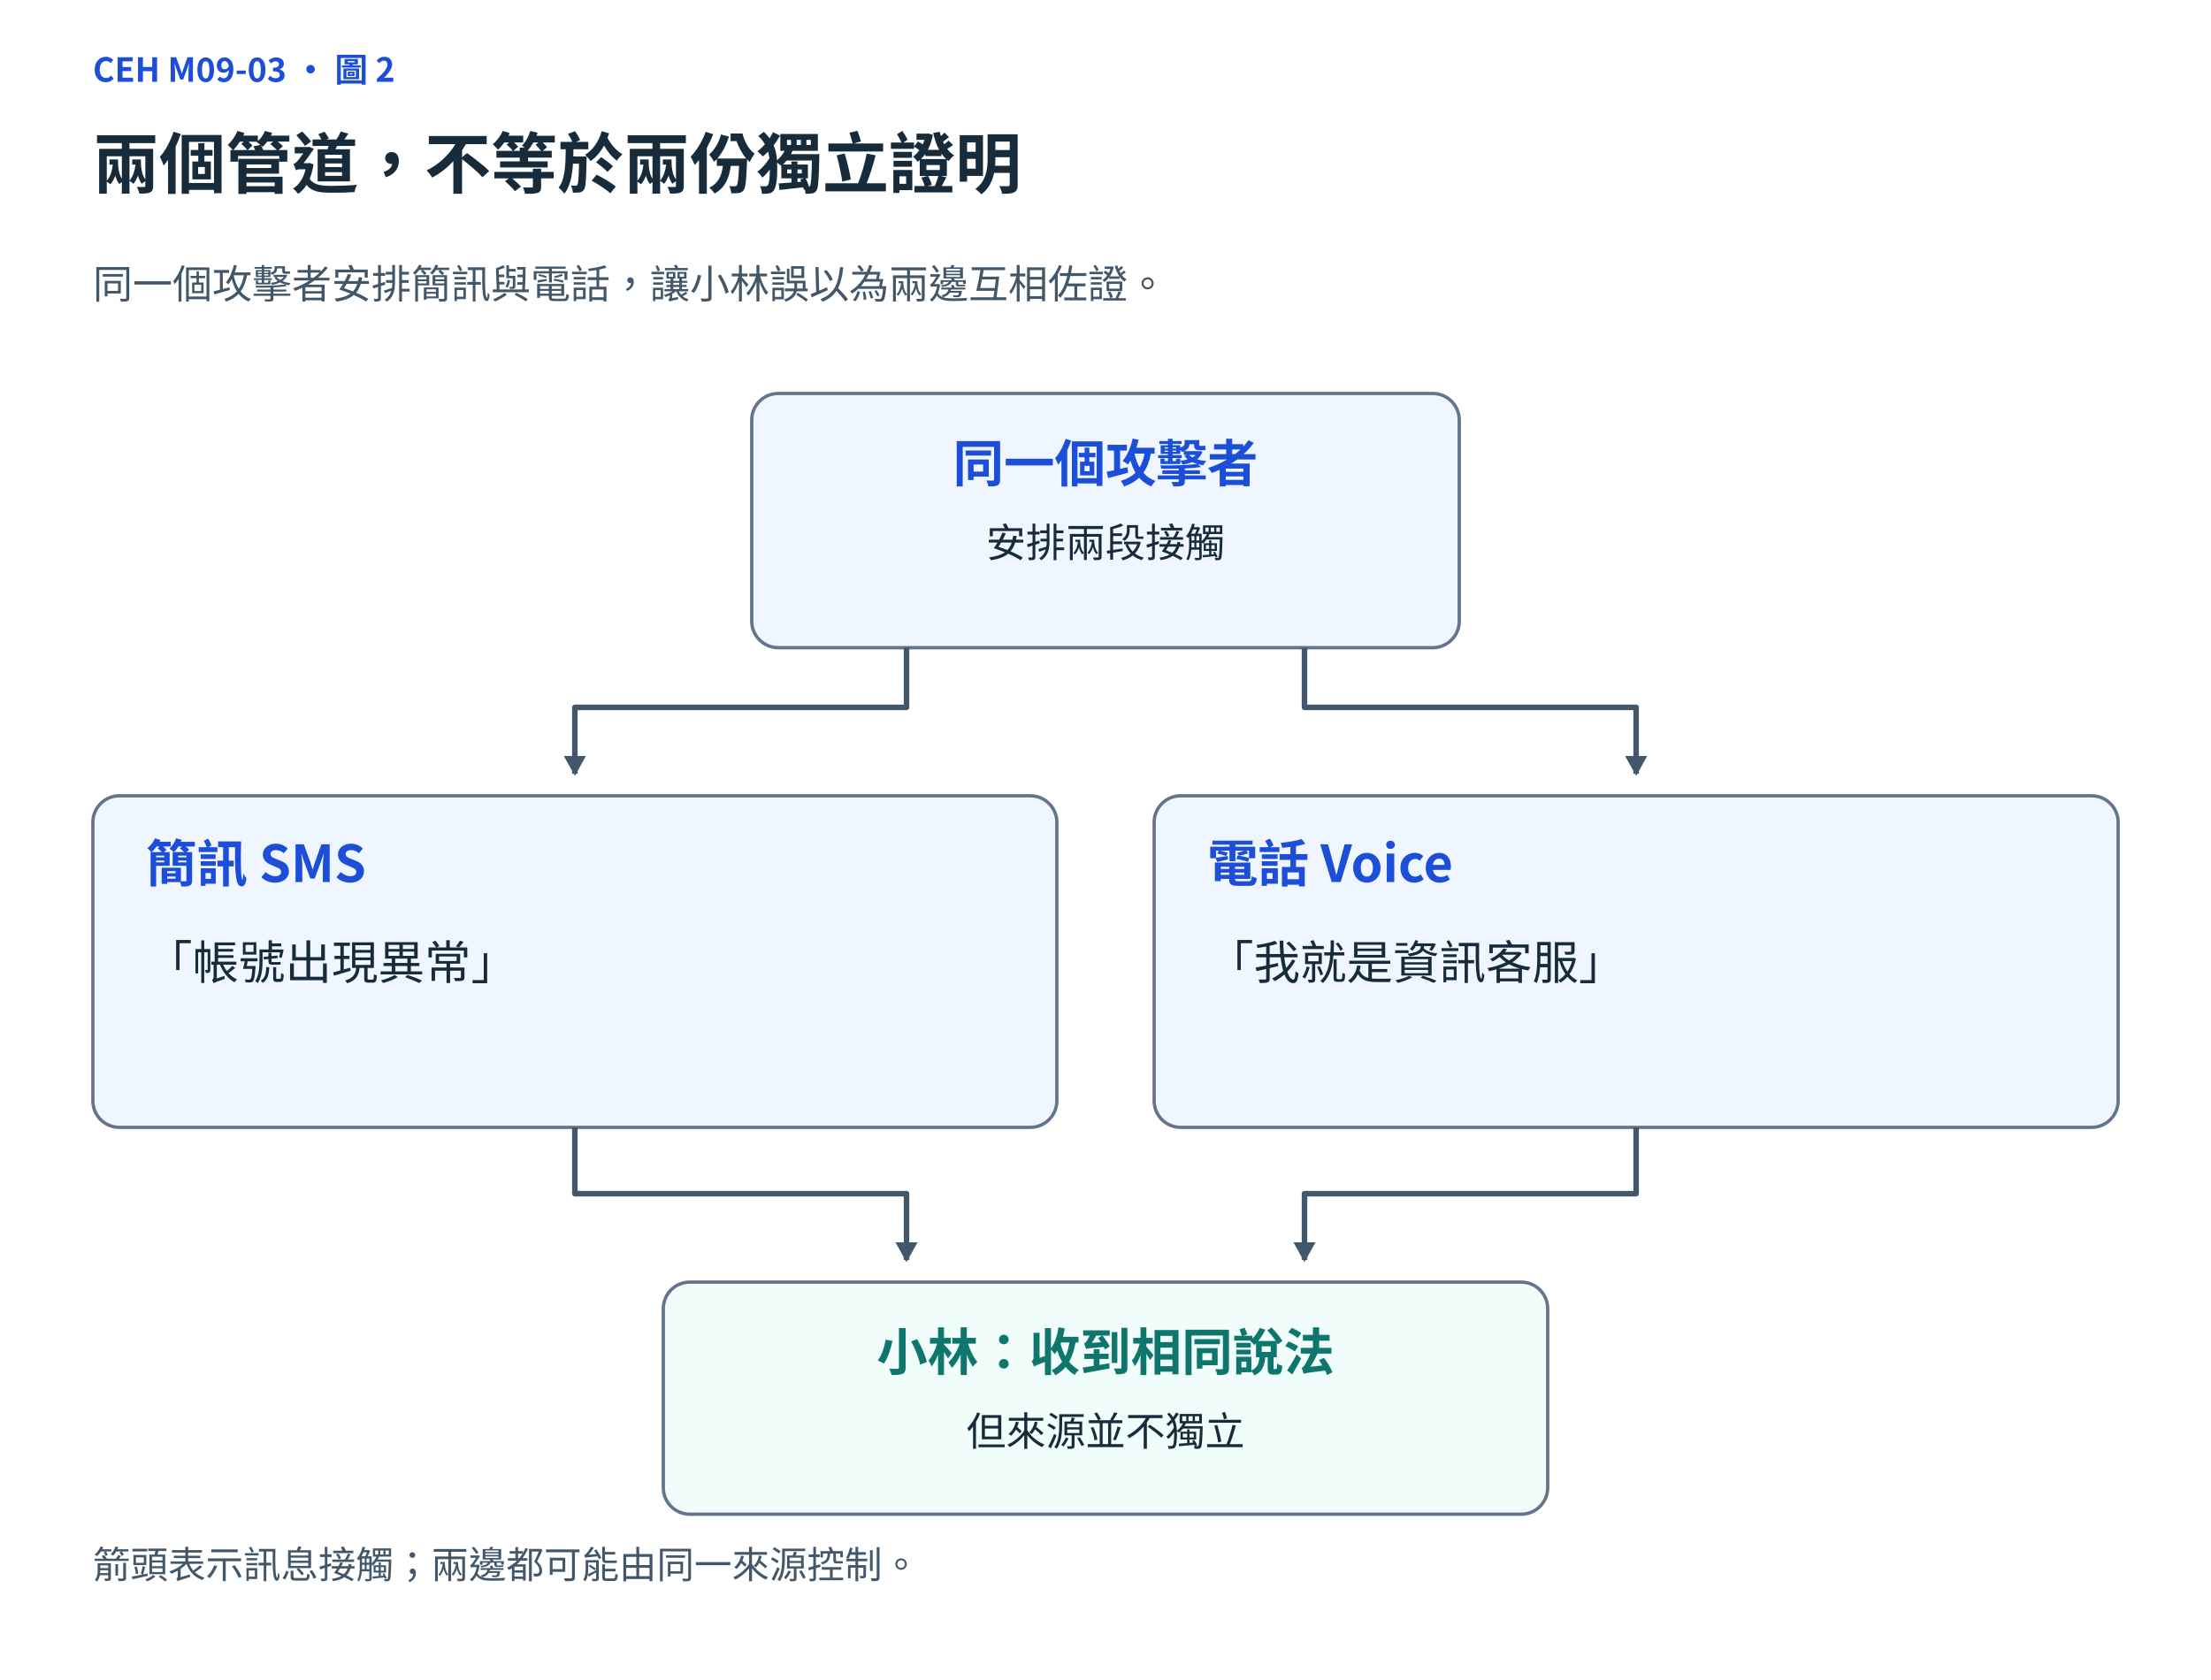
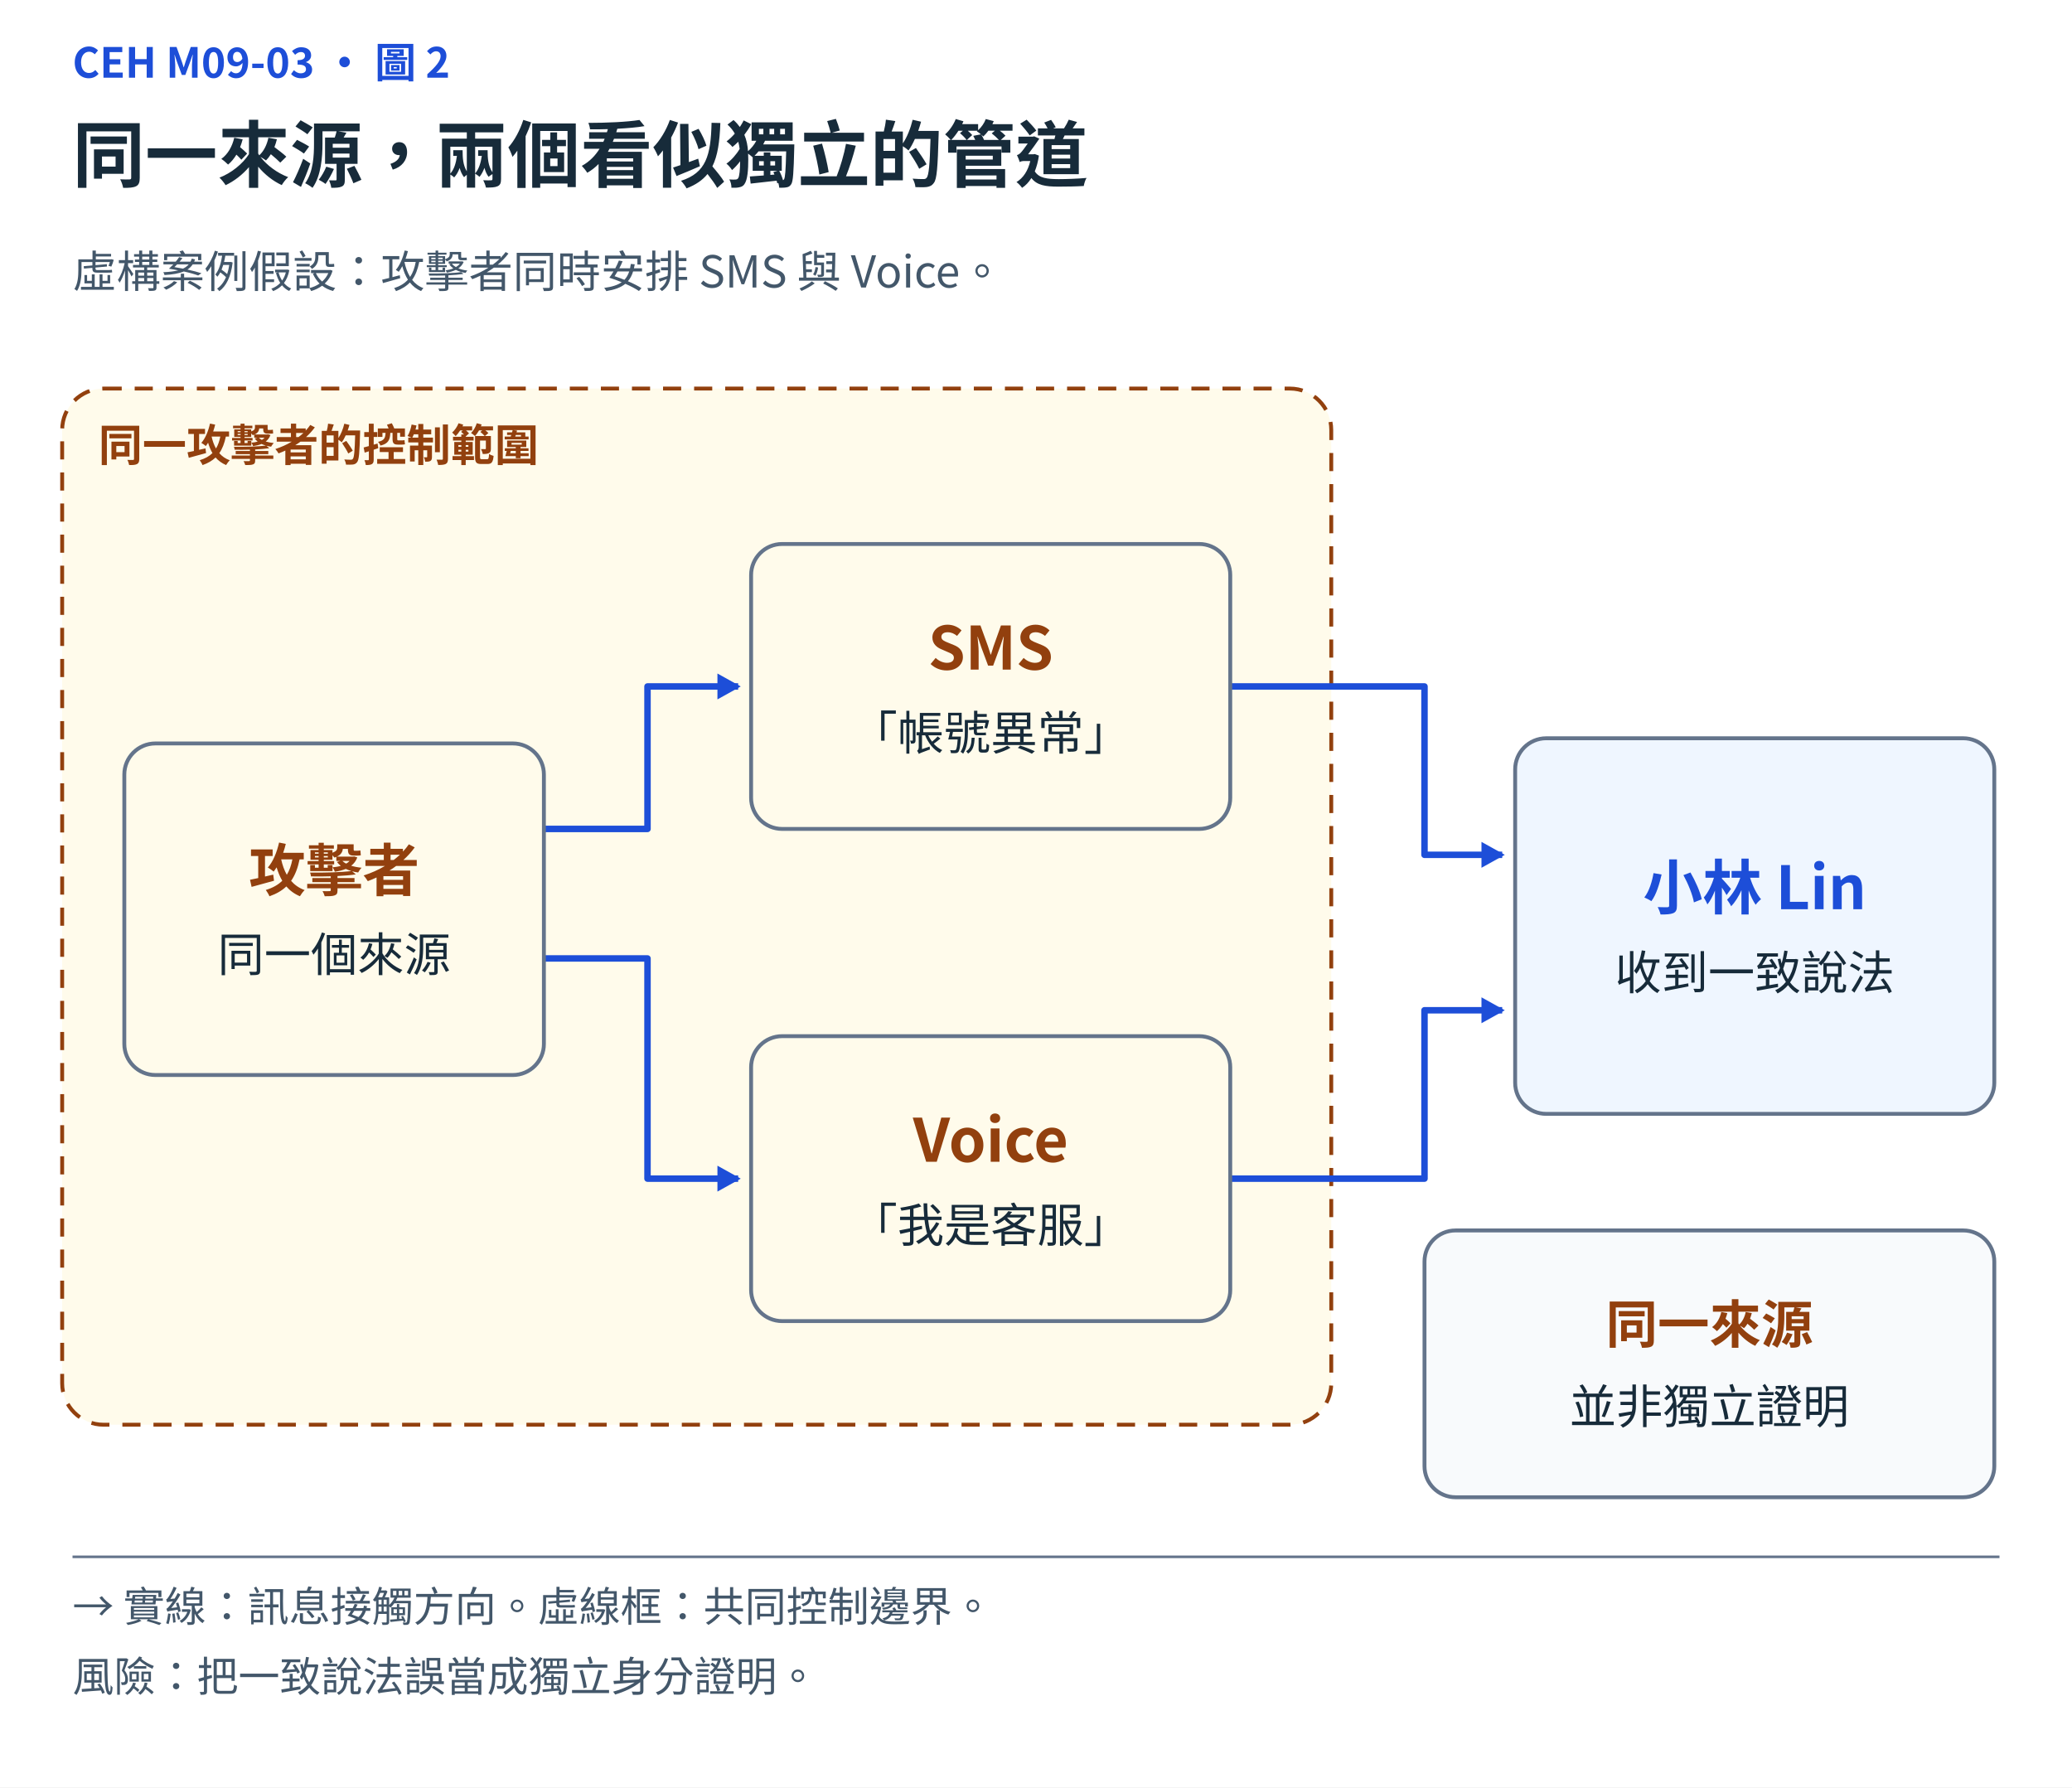
- <svg xmlns="http://www.w3.org/2000/svg" width="1000" height="760" viewBox="0 0 1000 760" role="img" aria-labelledby="title desc">
+ <svg xmlns="http://www.w3.org/2000/svg" width="800" height="690" viewBox="0 0 800 690" role="img" aria-labelledby="m0903-f2-zh-title m0903-f2-zh-desc">
  <defs>
-     <marker id="arrow" markerWidth="10" markerHeight="10" refX="8" refY="5" orient="auto" markerUnits="userSpaceOnUse">
+     <marker id="m0903-f2-zh-flow" markerWidth="10" markerHeight="10" refX="8" refY="5" orient="auto" markerUnits="userSpaceOnUse">
+       <path d="M 0 0 L 9 5 L 0 10 Z" fill="#1d4ed8" />
+     </marker>
+     <marker id="m0903-f2-zh-attempt" markerWidth="10" markerHeight="10" refX="8" refY="5" orient="auto" markerUnits="userSpaceOnUse">
+       <path d="M 0 0 L 9 5 L 0 10 Z" fill="#92400e" />
+     </marker>
+     <marker id="m0903-f2-zh-process" markerWidth="10" markerHeight="10" refX="8" refY="5" orient="auto" markerUnits="userSpaceOnUse">
      <path d="M 0 0 L 9 5 L 0 10 Z" fill="#43576a" />
    </marker>
  </defs>
-   <rect width="1000" height="760" fill="#ffffff" />
+   <rect width="800" height="690" fill="#ffffff" />
  <g font-family="Noto Sans CJK TC, sans-serif" fill="#172b3a">
-     <text x="42" y="37" font-size="15" font-weight="700" fill="#1d4ed8" text-anchor="start">CEH M09-03 · 圖 2</text>
-     <text x="42" y="85" font-size="30" font-weight="700" fill="#172b3a" text-anchor="start">兩個管道，不等於兩份獨立證明</text>
-     <text x="42" y="135" font-size="18" font-weight="400" fill="#43576a" text-anchor="start">同一個攻擊者安排簡訊與電話，讓小林誤以為兩邊互相佐證。</text>
-     <rect x="340" y="178" width="320" height="115" rx="12" fill="#eff6ff" stroke="#64748b" stroke-width="1.5" />
-     <text x="500" y="218" font-size="23" font-weight="700" fill="#1d4ed8" text-anchor="middle">同一個攻擊者</text>
-     <text x="500" y="252" font-size="18" font-weight="400" fill="#172b3a" text-anchor="middle">安排兩段接觸</text>
-     <path d="M 410 293 L 410 320 L 260 320 L 260 350" fill="none" stroke="#43576a" stroke-width="2.5" stroke-linejoin="round" marker-end="url(#arrow)" />
-     <path d="M 590 293 L 590 320 L 740 320 L 740 350" fill="none" stroke="#43576a" stroke-width="2.5" stroke-linejoin="round" marker-end="url(#arrow)" />
-     <rect x="42" y="360" width="436" height="150" rx="12" fill="#eff6ff" stroke="#64748b" stroke-width="1.5" />
-     <text x="66" y="399" font-size="23" font-weight="700" fill="#1d4ed8" text-anchor="start">簡訊 SMS</text>
-     <text x="66" y="443" font-size="21" font-weight="400" fill="#172b3a" text-anchor="start">「帳號出現異常」</text>
-     <rect x="522" y="360" width="436" height="150" rx="12" fill="#eff6ff" stroke="#64748b" stroke-width="1.5" />
-     <text x="546" y="399" font-size="23" font-weight="700" fill="#1d4ed8" text-anchor="start">電話 Voice</text>
-     <text x="546" y="443" font-size="21" font-weight="400" fill="#172b3a" text-anchor="start">「我就是資訊客服」</text>
-     <path d="M 260 510 L 260 540 L 410 540 L 410 570" fill="none" stroke="#43576a" stroke-width="2.5" stroke-linejoin="round" marker-end="url(#arrow)" />
-     <path d="M 740 510 L 740 540 L 590 540 L 590 570" fill="none" stroke="#43576a" stroke-width="2.5" stroke-linejoin="round" marker-end="url(#arrow)" />
-     <rect x="300" y="580" width="400" height="105" rx="12" fill="#f0fdfa" stroke="#64748b" stroke-width="1.5" />
-     <text x="500" y="620" font-size="23" font-weight="700" fill="#0f766e" text-anchor="middle">小林：收到相同說法</text>
-     <text x="500" y="654" font-size="18" font-weight="400" fill="#172b3a" text-anchor="middle">但來源並不獨立</text>
-     <text x="42" y="714" font-size="17" font-weight="400" fill="#43576a" text-anchor="start">箭頭表示訊息接觸；兩邊都可能由同一來源控制。</text>
+     <text x="28" y="30" font-size="16" font-weight="700" fill="#1d4ed8" text-anchor="start">CEH M09-03 · 圖 2</text>
+     <text x="28" y="70" font-size="28" font-weight="700" fill="#172b3a" text-anchor="start">同一來源，兩個看似獨立的管道</text>
+     <text x="28" y="111" font-size="17" font-weight="400" fill="#43576a" text-anchor="start">虛構案例假設：攻擊者同時安排 SMS 與 Voice。</text>
+     <rect x="24" y="150" width="490" height="400" rx="16" fill="#fffbeb" stroke="#92400e" stroke-width="1.5" stroke-dasharray="7 5" />
+     <text x="38" y="178" font-size="17" font-weight="700" fill="#92400e" text-anchor="start">同一攻擊者的控制範圍</text>
+     <path d="M 210 320 L 250 320 L 250 265 L 285 265" fill="none" stroke="#1d4ed8" stroke-width="2.5" stroke-linejoin="round" marker-end="url(#m0903-f2-zh-flow)" />
+     <path d="M 210 370 L 250 370 L 250 455 L 285 455" fill="none" stroke="#1d4ed8" stroke-width="2.5" stroke-linejoin="round" marker-end="url(#m0903-f2-zh-flow)" />
+     <path d="M 475 265 L 550 265 L 550 330 L 580 330" fill="none" stroke="#1d4ed8" stroke-width="2.5" stroke-linejoin="round" marker-end="url(#m0903-f2-zh-flow)" />
+     <path d="M 475 455 L 550 455 L 550 390 L 580 390" fill="none" stroke="#1d4ed8" stroke-width="2.5" stroke-linejoin="round" marker-end="url(#m0903-f2-zh-flow)" />
+     <rect x="48" y="287" width="162" height="128" rx="12" fill="#fffbeb" stroke="#64748b" stroke-width="1.5" />
+     <text x="129.0" y="344.0" font-size="22" font-weight="700" fill="#92400e" text-anchor="middle">攻擊者</text>
+     <text x="129.0" y="375.0" font-size="18" font-weight="400" fill="#172b3a" text-anchor="middle">同一個來源</text>
+     <rect x="290" y="210" width="185" height="110" rx="12" fill="#fffbeb" stroke="#64748b" stroke-width="1.5" />
+     <text x="382.5" y="258.5" font-size="23" font-weight="700" fill="#92400e" text-anchor="middle">SMS</text>
+     <text x="382.5" y="289.5" font-size="18" font-weight="400" fill="#172b3a" text-anchor="middle">「帳號異常」</text>
+     <rect x="290" y="400" width="185" height="110" rx="12" fill="#fffbeb" stroke="#64748b" stroke-width="1.5" />
+     <text x="382.5" y="448.5" font-size="23" font-weight="700" fill="#92400e" text-anchor="middle">Voice</text>
+     <text x="382.5" y="479.5" font-size="18" font-weight="400" fill="#172b3a" text-anchor="middle">「我是客服」</text>
+     <rect x="585" y="285" width="185" height="145" rx="12" fill="#eff6ff" stroke="#64748b" stroke-width="1.5" />
+     <text x="677.5" y="351.0" font-size="23" font-weight="700" fill="#1d4ed8" text-anchor="middle">小林 Lin</text>
+     <text x="677.5" y="382.0" font-size="18" font-weight="400" fill="#172b3a" text-anchor="middle">收到一致說法</text>
+     <rect x="550" y="475" width="220" height="103" rx="12" fill="#f8fafc" stroke="#64748b" stroke-width="1.5" />
+     <text x="660.0" y="518.5" font-size="20" font-weight="700" fill="#92400e" text-anchor="middle">同一來源</text>
+     <text x="660.0" y="549.5" font-size="18" font-weight="400" fill="#172b3a" text-anchor="middle">並非獨立證明</text>
+     <line x1="28" y1="601" x2="772" y2="601" stroke="#64748b" stroke-width="1" />
+     <text x="28" y="626" font-size="16" font-weight="400" fill="#43576a" text-anchor="start">→ 實線：訊息接觸方向。虛線框：共同控制邊界。</text>
+     <text x="28" y="653" font-size="16" font-weight="400" fill="#43576a" text-anchor="start">風險：把一致說法誤當成獨立身分證明。</text>
  </g>
</svg>
